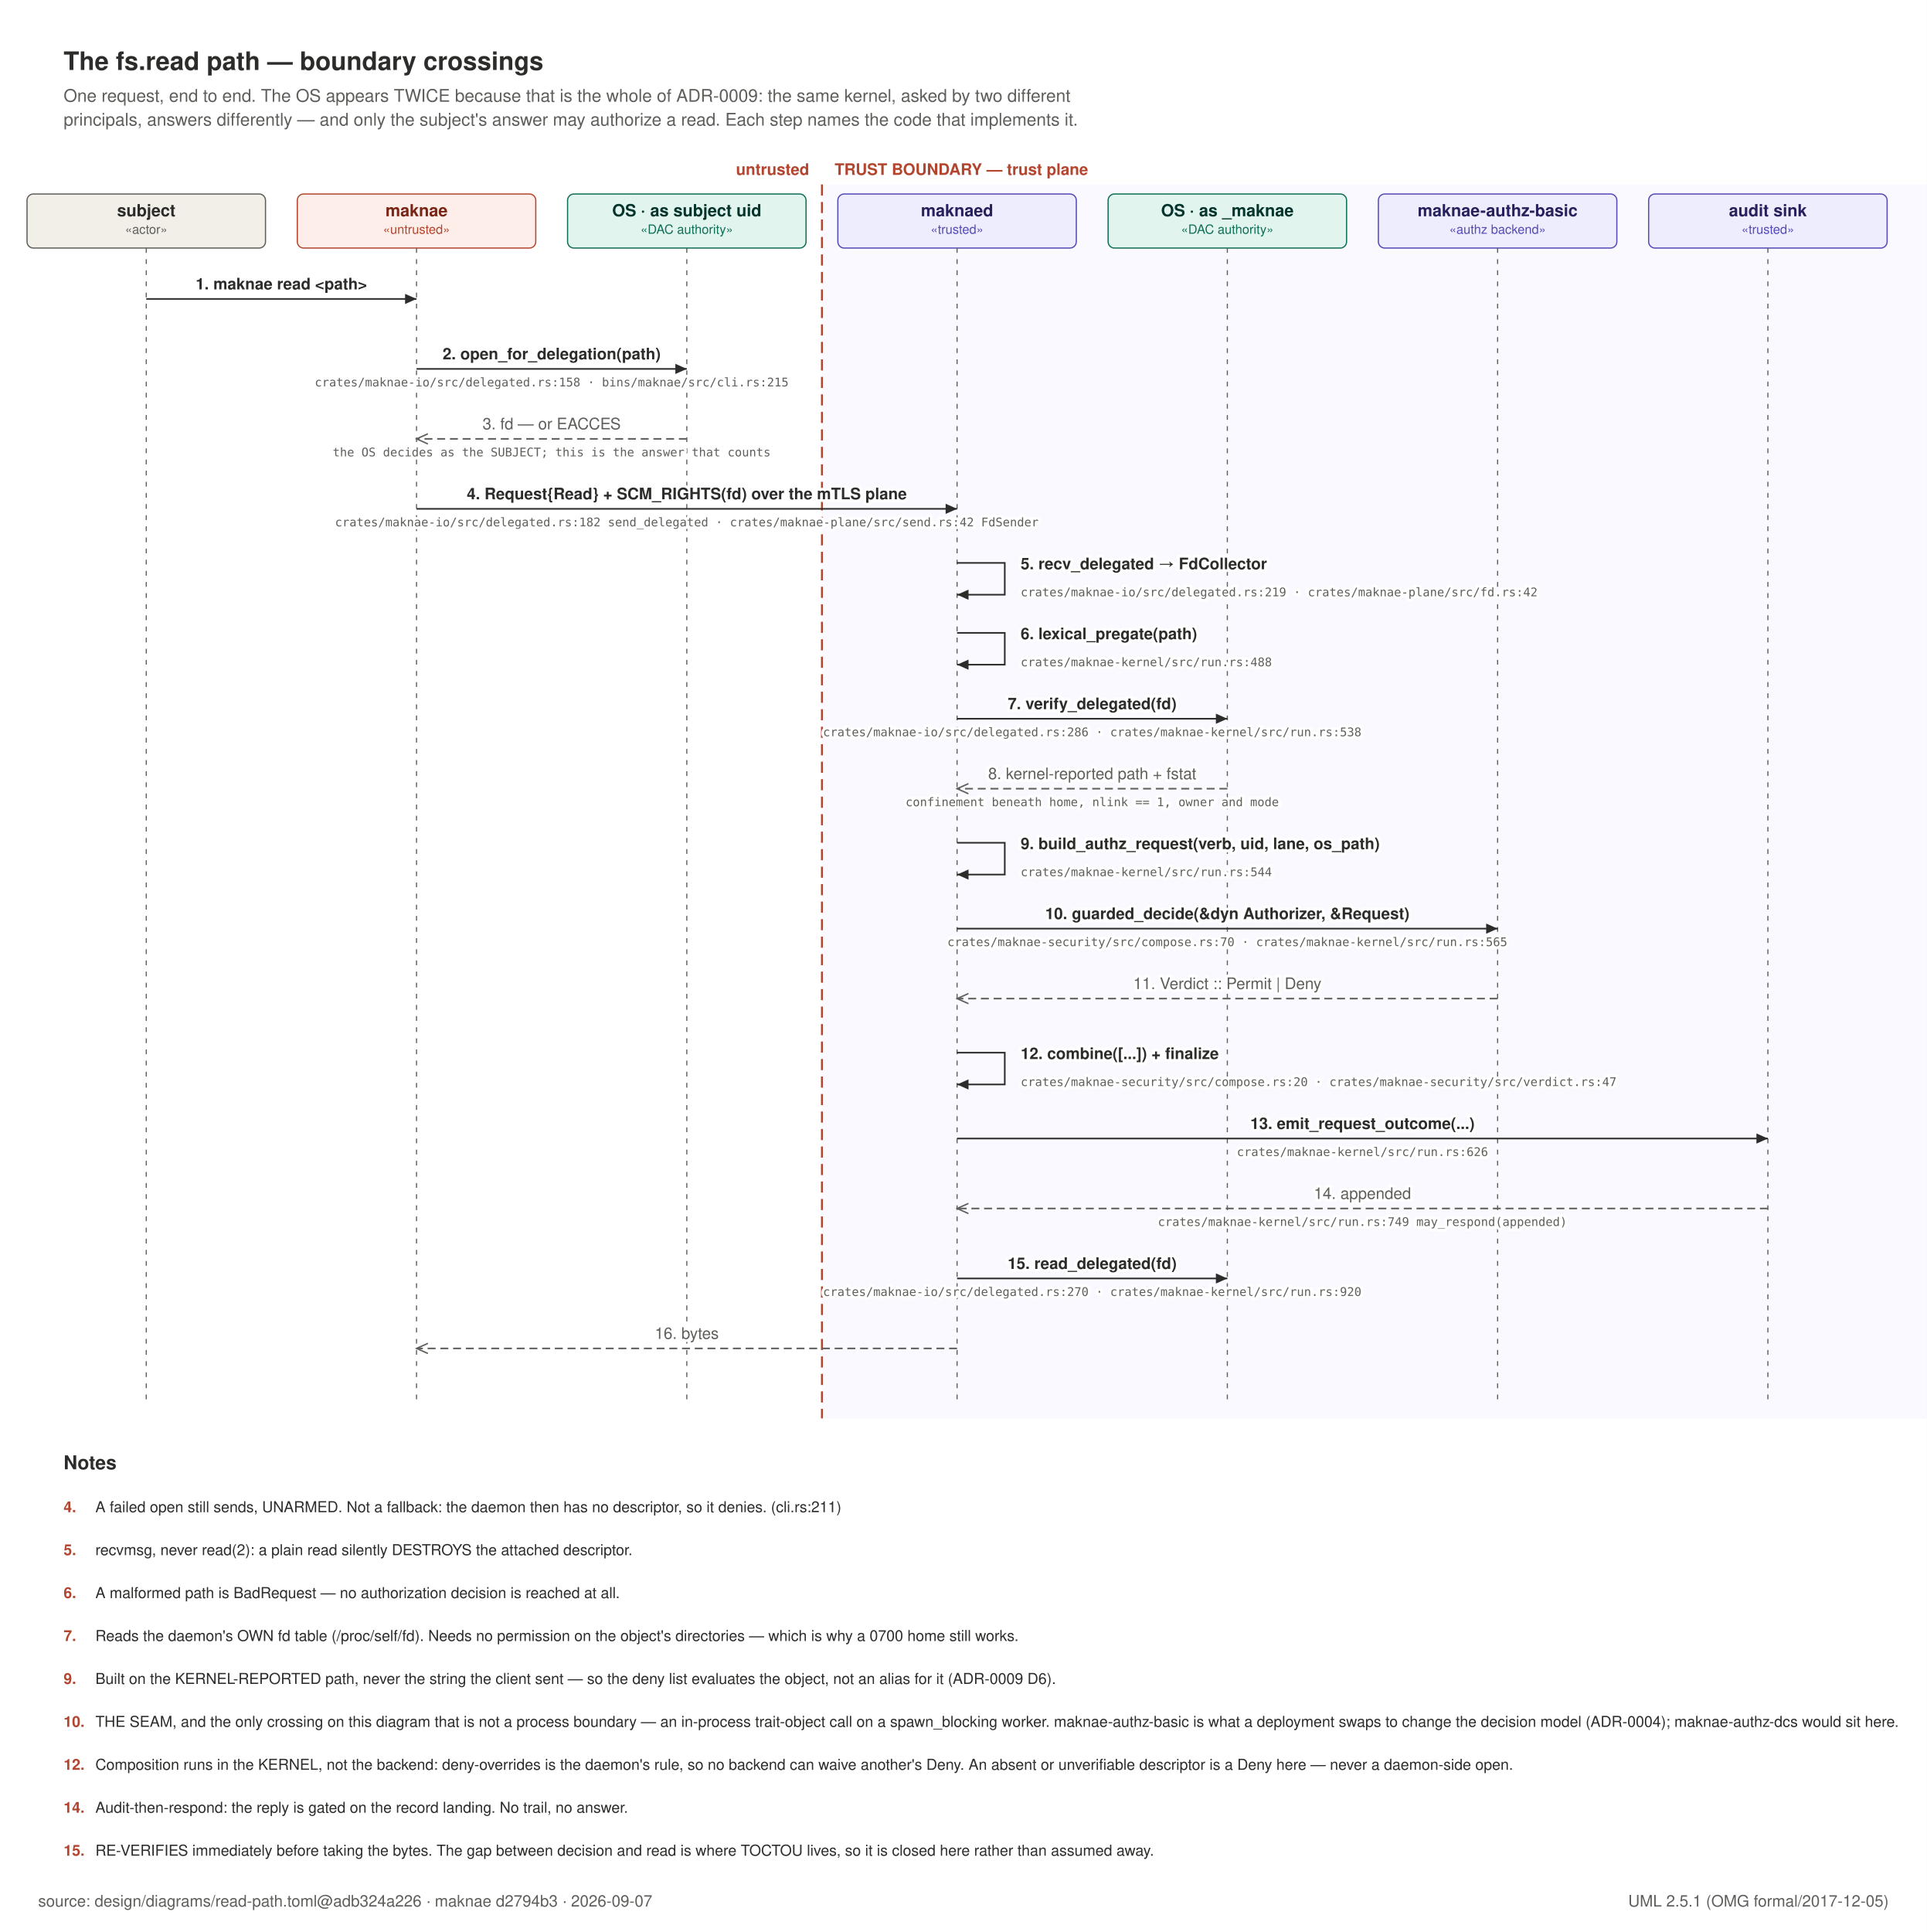
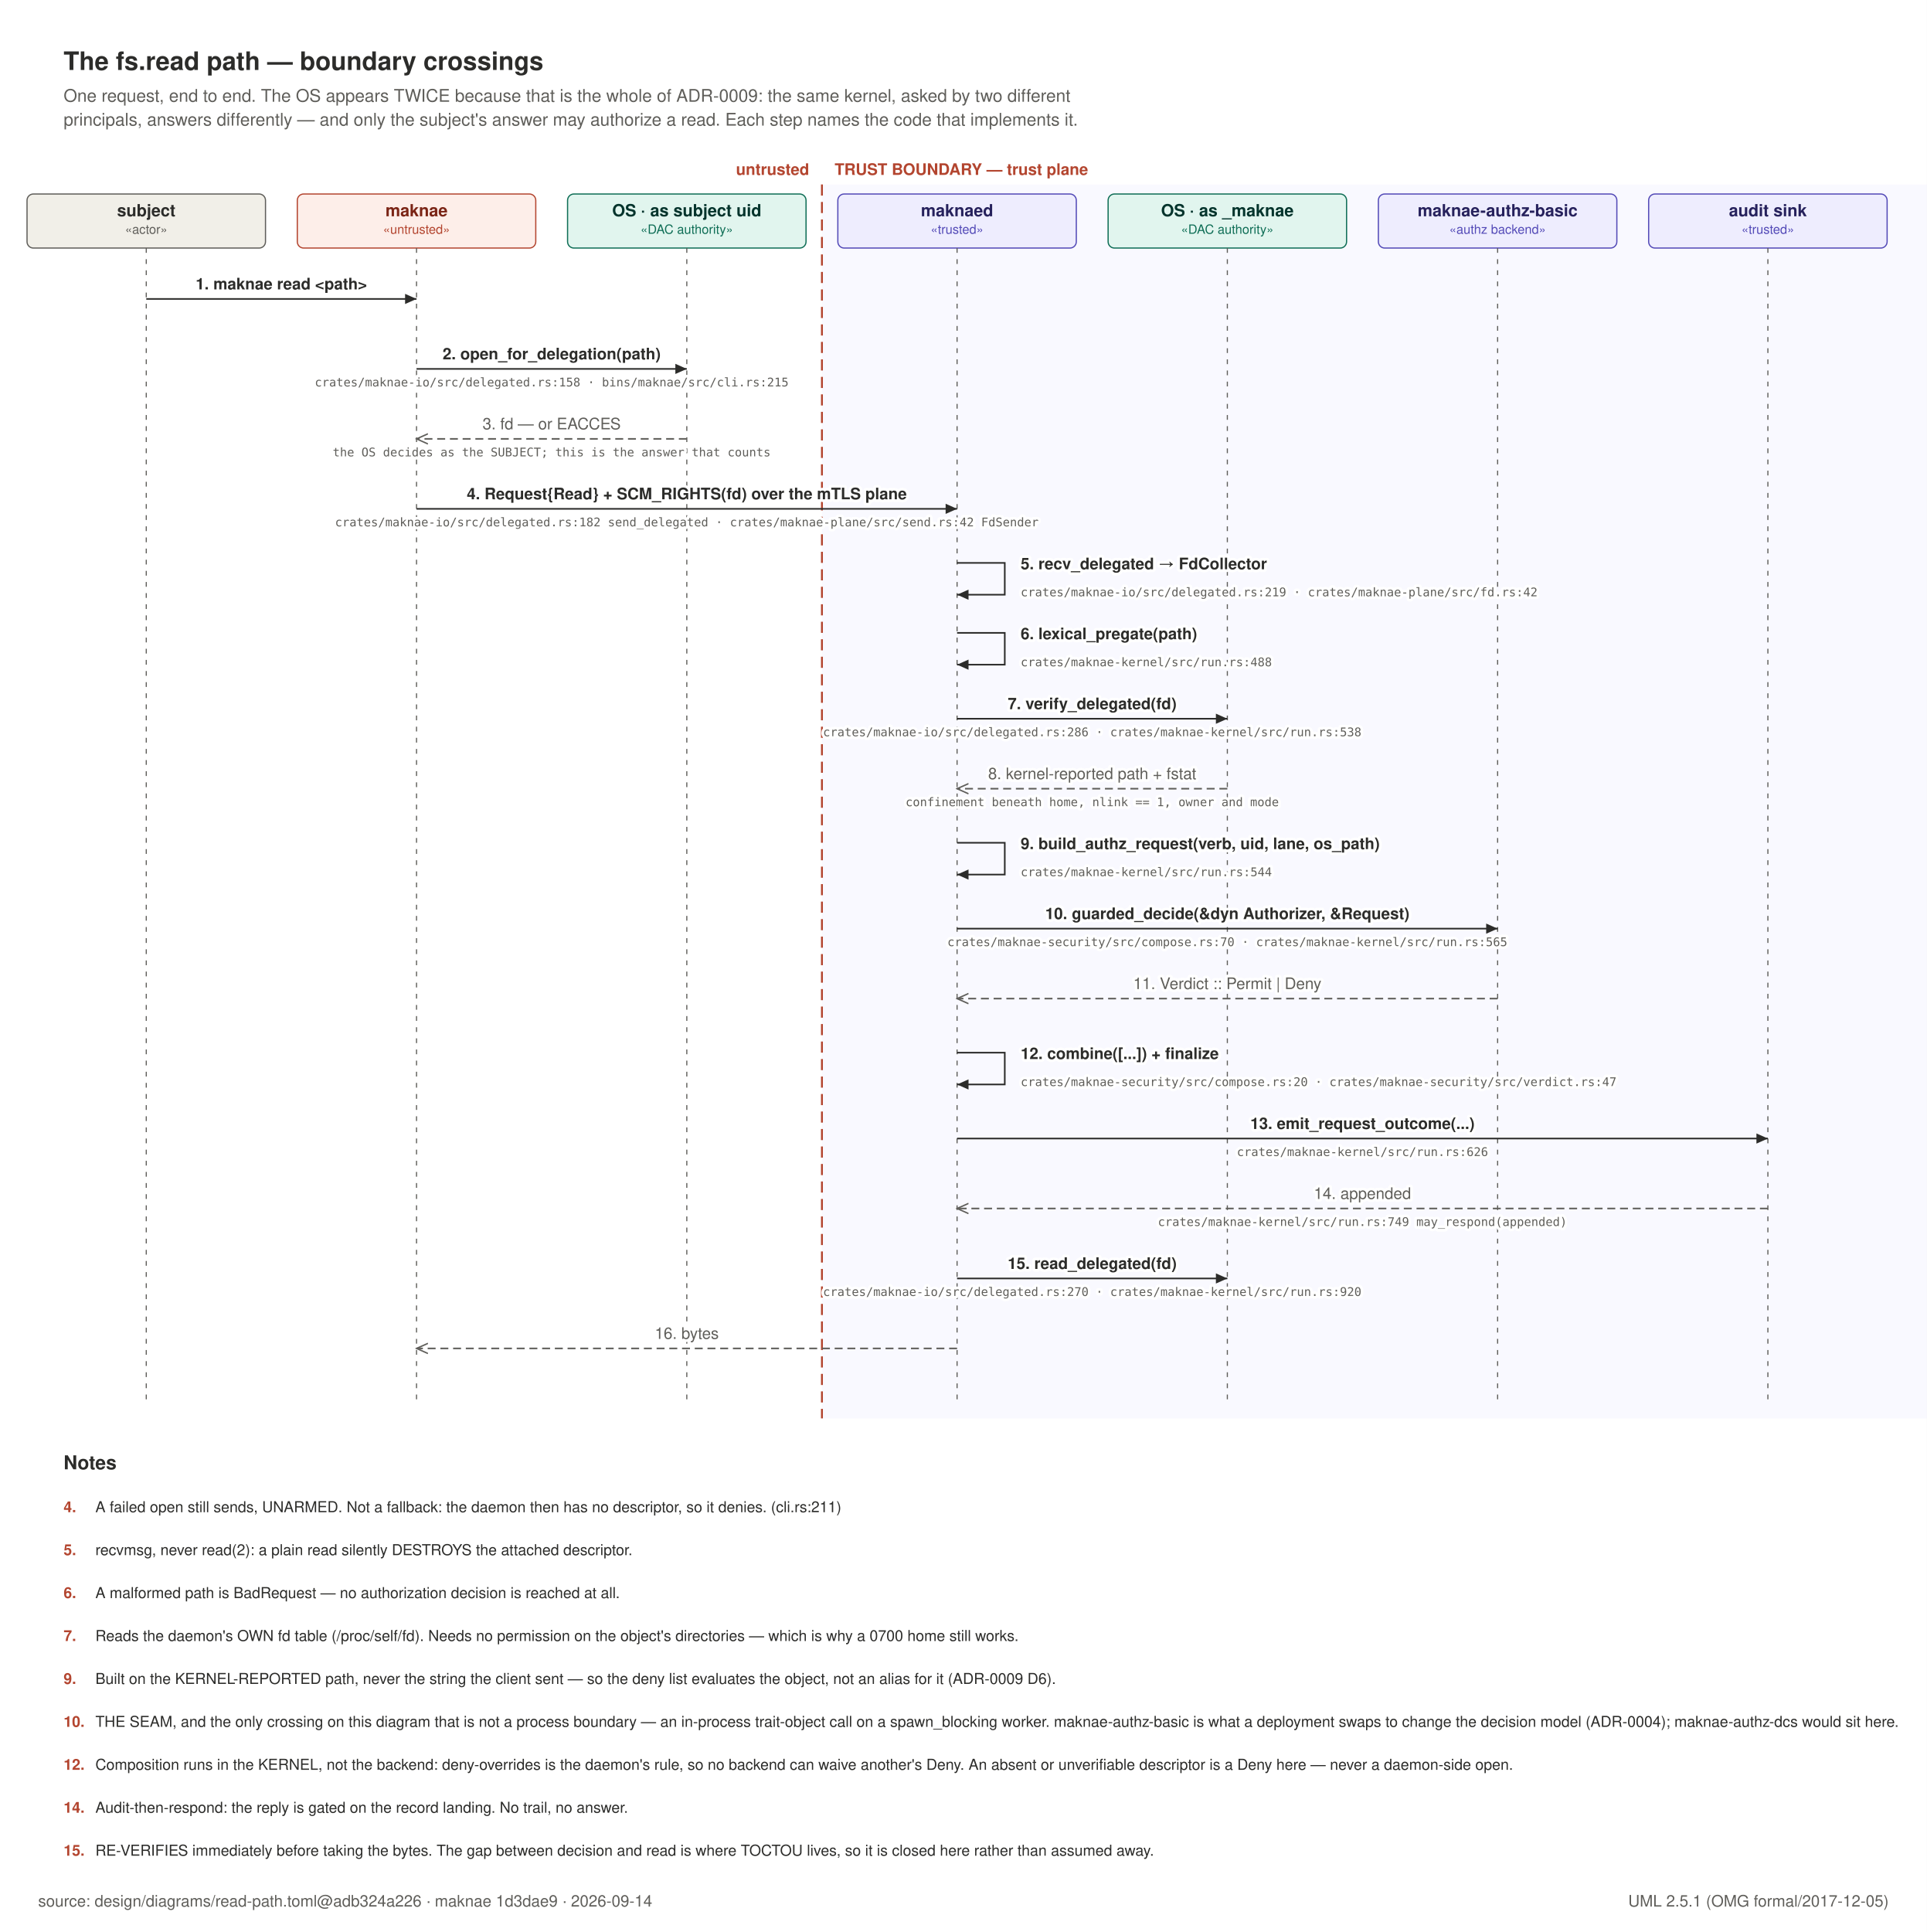
<svg xmlns="http://www.w3.org/2000/svg" width="1212" height="1215" viewBox="0 0 1212 1215" role="img">
  <rect x="0" y="0" width="1212" height="1215" fill="#FFFFFF" />
  <text x="40" y="44" text-anchor="start" font-family="Helvetica, Arial, sans-serif" font-size="16" font-weight="600" fill="#2C2C2A">The fs.read path — boundary crossings</text>
  <text x="40" y="64" text-anchor="start" font-family="Helvetica, Arial, sans-serif" font-size="11" font-weight="400" fill="#5F5E5A">One request, end to end. The OS appears TWICE because that is the whole of ADR-0009: the same kernel, asked by two different</text>
  <text x="40" y="79" text-anchor="start" font-family="Helvetica, Arial, sans-serif" font-size="11" font-weight="400" fill="#5F5E5A">principals, answers differently — and only the subject's answer may authorize a read. Each step names the code that implements it.</text>
  <defs>
    <marker id="call" viewBox="0 0 10 10" refX="9" refY="5" markerWidth="8" markerHeight="8" orient="auto-start-reverse">
      <path d="M 0 1 L 9 5 L 0 9 z" fill="#2C2C2A" />
    </marker>
    <marker id="rep" viewBox="0 0 10 10" refX="9" refY="5" markerWidth="8" markerHeight="8" orient="auto-start-reverse">
      <path d="M 0 1 L 9 5 L 0 9" fill="none" stroke="#5F5E5A" stroke-width="1.1" />
    </marker>
  </defs>
  <rect x="517.0" y="116" width="695.0" height="776" fill="#EEEDFE" opacity="0.35" />
  <line x1="517.0" y1="116" x2="517.0" y2="892" stroke="#B3452F" stroke-width="1.2" stroke-dasharray="7 4" />
  <text x="509.0" y="110" text-anchor="end" font-family="Helvetica, Arial, sans-serif" font-size="10" font-weight="600" fill="#B3452F">untrusted</text>
  <text x="525.0" y="110" text-anchor="start" font-family="Helvetica, Arial, sans-serif" font-size="10" font-weight="600" fill="#B3452F">TRUST BOUNDARY — trust plane</text>
  <rect x="17.0" y="122" width="150" height="34" rx="4" fill="#F1EFE8" stroke="#5F5E5A" stroke-width="0.75" />
  <text x="92" y="136" text-anchor="middle" font-family="Helvetica, Arial, sans-serif" font-size="10.5" font-weight="600" fill="#2C2C2A">subject</text>
  <text x="92" y="147" text-anchor="middle" font-family="Helvetica, Arial, sans-serif" font-size="8" font-weight="400" fill="#5F5E5A">«actor»</text>
  <line x1="92" y1="156" x2="92" y2="880" stroke="#5F5E5A" stroke-width="0.7" stroke-dasharray="3 4" />
  <rect x="187.0" y="122" width="150" height="34" rx="4" fill="#FDEEE9" stroke="#B3452F" stroke-width="0.75" />
  <text x="262" y="136" text-anchor="middle" font-family="Helvetica, Arial, sans-serif" font-size="10.5" font-weight="600" fill="#7A2415">maknae</text>
  <text x="262" y="147" text-anchor="middle" font-family="Helvetica, Arial, sans-serif" font-size="8" font-weight="400" fill="#B3452F">«untrusted»</text>
  <line x1="262" y1="156" x2="262" y2="880" stroke="#5F5E5A" stroke-width="0.7" stroke-dasharray="3 4" />
  <rect x="357.0" y="122" width="150" height="34" rx="4" fill="#E1F5EE" stroke="#0F6E56" stroke-width="0.75" />
  <text x="432" y="136" text-anchor="middle" font-family="Helvetica, Arial, sans-serif" font-size="10.5" font-weight="600" fill="#04342C">OS · as subject uid</text>
  <text x="432" y="147" text-anchor="middle" font-family="Helvetica, Arial, sans-serif" font-size="8" font-weight="400" fill="#0F6E56">«DAC authority»</text>
  <line x1="432" y1="156" x2="432" y2="880" stroke="#5F5E5A" stroke-width="0.7" stroke-dasharray="3 4" />
  <rect x="527.0" y="122" width="150" height="34" rx="4" fill="#EEEDFE" stroke="#534AB7" stroke-width="0.75" />
  <text x="602" y="136" text-anchor="middle" font-family="Helvetica, Arial, sans-serif" font-size="10.5" font-weight="600" fill="#26215C">maknaed</text>
  <text x="602" y="147" text-anchor="middle" font-family="Helvetica, Arial, sans-serif" font-size="8" font-weight="400" fill="#534AB7">«trusted»</text>
  <line x1="602" y1="156" x2="602" y2="880" stroke="#5F5E5A" stroke-width="0.7" stroke-dasharray="3 4" />
  <rect x="697.0" y="122" width="150" height="34" rx="4" fill="#E1F5EE" stroke="#0F6E56" stroke-width="0.75" />
  <text x="772" y="136" text-anchor="middle" font-family="Helvetica, Arial, sans-serif" font-size="10.5" font-weight="600" fill="#04342C">OS · as _maknae</text>
  <text x="772" y="147" text-anchor="middle" font-family="Helvetica, Arial, sans-serif" font-size="8" font-weight="400" fill="#0F6E56">«DAC authority»</text>
  <line x1="772" y1="156" x2="772" y2="880" stroke="#5F5E5A" stroke-width="0.7" stroke-dasharray="3 4" />
  <rect x="867.0" y="122" width="150" height="34" rx="4" fill="#EEEDFE" stroke="#534AB7" stroke-width="0.75" />
  <text x="942" y="136" text-anchor="middle" font-family="Helvetica, Arial, sans-serif" font-size="10.5" font-weight="600" fill="#26215C">maknae-authz-basic</text>
  <text x="942" y="147" text-anchor="middle" font-family="Helvetica, Arial, sans-serif" font-size="8" font-weight="400" fill="#534AB7">«authz backend»</text>
  <line x1="942" y1="156" x2="942" y2="880" stroke="#5F5E5A" stroke-width="0.7" stroke-dasharray="3 4" />
  <rect x="1037.0" y="122" width="150" height="34" rx="4" fill="#EEEDFE" stroke="#534AB7" stroke-width="0.75" />
  <text x="1112" y="136" text-anchor="middle" font-family="Helvetica, Arial, sans-serif" font-size="10.5" font-weight="600" fill="#26215C">audit sink</text>
  <text x="1112" y="147" text-anchor="middle" font-family="Helvetica, Arial, sans-serif" font-size="8" font-weight="400" fill="#534AB7">«trusted»</text>
  <line x1="1112" y1="156" x2="1112" y2="880" stroke="#5F5E5A" stroke-width="0.7" stroke-dasharray="3 4" />
  <line x1="92" y1="188" x2="262" y2="188" stroke="#2C2C2A" stroke-width="1" marker-end="url(#call)" />
  <text x="177.0" y="182" text-anchor="middle" font-family="Helvetica, Arial, sans-serif" font-size="10" font-weight="600" fill="#2C2C2A" stroke="#FFFFFF" stroke-width="3.5" paint-order="stroke" stroke-linejoin="round">1. maknae read &lt;path&gt;</text>
  <line x1="262" y1="232" x2="432" y2="232" stroke="#2C2C2A" stroke-width="1" marker-end="url(#call)" />
  <text x="347.0" y="226" text-anchor="middle" font-family="Helvetica, Arial, sans-serif" font-size="10" font-weight="600" fill="#2C2C2A" stroke="#FFFFFF" stroke-width="3.5" paint-order="stroke" stroke-linejoin="round">2. open_for_delegation(path)</text>
  <text x="347.0" y="243" text-anchor="middle" font-family="ui-monospace, SFMono-Regular, Menlo, monospace" font-size="7.5" font-weight="400" fill="#5F5E5A" stroke="#FFFFFF" stroke-width="3.5" paint-order="stroke" stroke-linejoin="round">crates/maknae-io/src/delegated.rs:158 · bins/maknae/src/cli.rs:215</text>
  <line x1="432" y1="276" x2="262" y2="276" stroke="#5F5E5A" stroke-width="1" stroke-dasharray="5 3" marker-end="url(#rep)" />
  <text x="347.0" y="270" text-anchor="middle" font-family="Helvetica, Arial, sans-serif" font-size="10" font-weight="400" fill="#5F5E5A" stroke="#FFFFFF" stroke-width="3.5" paint-order="stroke" stroke-linejoin="round">3. fd — or EACCES</text>
  <text x="347.0" y="287" text-anchor="middle" font-family="ui-monospace, SFMono-Regular, Menlo, monospace" font-size="7.5" font-weight="400" fill="#5F5E5A" stroke="#FFFFFF" stroke-width="3.5" paint-order="stroke" stroke-linejoin="round">the OS decides as the SUBJECT; this is the answer that counts</text>
  <line x1="262" y1="320" x2="602" y2="320" stroke="#2C2C2A" stroke-width="1" marker-end="url(#call)" />
  <text x="432.0" y="314" text-anchor="middle" font-family="Helvetica, Arial, sans-serif" font-size="10" font-weight="600" fill="#2C2C2A" stroke="#FFFFFF" stroke-width="3.5" paint-order="stroke" stroke-linejoin="round">4. Request{Read} + SCM_RIGHTS(fd) over the mTLS plane</text>
  <text x="432.0" y="331" text-anchor="middle" font-family="ui-monospace, SFMono-Regular, Menlo, monospace" font-size="7.5" font-weight="400" fill="#5F5E5A" stroke="#FFFFFF" stroke-width="3.5" paint-order="stroke" stroke-linejoin="round">crates/maknae-io/src/delegated.rs:182 send_delegated · crates/maknae-plane/src/send.rs:42 FdSender</text>
  <path d="M 602 354 h 30 v 20 h -30" fill="none" stroke="#2C2C2A" stroke-width="1" marker-end="url(#call)" />
  <text x="642" y="358" text-anchor="start" font-family="Helvetica, Arial, sans-serif" font-size="10" font-weight="600" fill="#2C2C2A" stroke="#FFFFFF" stroke-width="3.5" paint-order="stroke" stroke-linejoin="round">5. recv_delegated → FdCollector</text>
  <text x="642" y="375" text-anchor="start" font-family="ui-monospace, SFMono-Regular, Menlo, monospace" font-size="7.5" font-weight="400" fill="#5F5E5A" stroke="#FFFFFF" stroke-width="3.5" paint-order="stroke" stroke-linejoin="round">crates/maknae-io/src/delegated.rs:219 · crates/maknae-plane/src/fd.rs:42</text>
  <path d="M 602 398 h 30 v 20 h -30" fill="none" stroke="#2C2C2A" stroke-width="1" marker-end="url(#call)" />
  <text x="642" y="402" text-anchor="start" font-family="Helvetica, Arial, sans-serif" font-size="10" font-weight="600" fill="#2C2C2A" stroke="#FFFFFF" stroke-width="3.5" paint-order="stroke" stroke-linejoin="round">6. lexical_pregate(path)</text>
  <text x="642" y="419" text-anchor="start" font-family="ui-monospace, SFMono-Regular, Menlo, monospace" font-size="7.5" font-weight="400" fill="#5F5E5A" stroke="#FFFFFF" stroke-width="3.5" paint-order="stroke" stroke-linejoin="round">crates/maknae-kernel/src/run.rs:488</text>
  <line x1="602" y1="452" x2="772" y2="452" stroke="#2C2C2A" stroke-width="1" marker-end="url(#call)" />
  <text x="687.0" y="446" text-anchor="middle" font-family="Helvetica, Arial, sans-serif" font-size="10" font-weight="600" fill="#2C2C2A" stroke="#FFFFFF" stroke-width="3.5" paint-order="stroke" stroke-linejoin="round">7. verify_delegated(fd)</text>
  <text x="687.0" y="463" text-anchor="middle" font-family="ui-monospace, SFMono-Regular, Menlo, monospace" font-size="7.5" font-weight="400" fill="#5F5E5A" stroke="#FFFFFF" stroke-width="3.5" paint-order="stroke" stroke-linejoin="round">crates/maknae-io/src/delegated.rs:286 · crates/maknae-kernel/src/run.rs:538</text>
  <line x1="772" y1="496" x2="602" y2="496" stroke="#5F5E5A" stroke-width="1" stroke-dasharray="5 3" marker-end="url(#rep)" />
  <text x="687.0" y="490" text-anchor="middle" font-family="Helvetica, Arial, sans-serif" font-size="10" font-weight="400" fill="#5F5E5A" stroke="#FFFFFF" stroke-width="3.5" paint-order="stroke" stroke-linejoin="round">8. kernel-reported path + fstat</text>
  <text x="687.0" y="507" text-anchor="middle" font-family="ui-monospace, SFMono-Regular, Menlo, monospace" font-size="7.5" font-weight="400" fill="#5F5E5A" stroke="#FFFFFF" stroke-width="3.5" paint-order="stroke" stroke-linejoin="round">confinement beneath home, nlink == 1, owner and mode</text>
  <path d="M 602 530 h 30 v 20 h -30" fill="none" stroke="#2C2C2A" stroke-width="1" marker-end="url(#call)" />
  <text x="642" y="534" text-anchor="start" font-family="Helvetica, Arial, sans-serif" font-size="10" font-weight="600" fill="#2C2C2A" stroke="#FFFFFF" stroke-width="3.5" paint-order="stroke" stroke-linejoin="round">9. build_authz_request(verb, uid, lane, os_path)</text>
  <text x="642" y="551" text-anchor="start" font-family="ui-monospace, SFMono-Regular, Menlo, monospace" font-size="7.5" font-weight="400" fill="#5F5E5A" stroke="#FFFFFF" stroke-width="3.5" paint-order="stroke" stroke-linejoin="round">crates/maknae-kernel/src/run.rs:544</text>
  <line x1="602" y1="584" x2="942" y2="584" stroke="#2C2C2A" stroke-width="1" marker-end="url(#call)" />
  <text x="772.0" y="578" text-anchor="middle" font-family="Helvetica, Arial, sans-serif" font-size="10" font-weight="600" fill="#2C2C2A" stroke="#FFFFFF" stroke-width="3.5" paint-order="stroke" stroke-linejoin="round">10. guarded_decide(&amp;dyn Authorizer, &amp;Request)</text>
  <text x="772.0" y="595" text-anchor="middle" font-family="ui-monospace, SFMono-Regular, Menlo, monospace" font-size="7.5" font-weight="400" fill="#5F5E5A" stroke="#FFFFFF" stroke-width="3.5" paint-order="stroke" stroke-linejoin="round">crates/maknae-security/src/compose.rs:70 · crates/maknae-kernel/src/run.rs:565</text>
  <line x1="942" y1="628" x2="602" y2="628" stroke="#5F5E5A" stroke-width="1" stroke-dasharray="5 3" marker-end="url(#rep)" />
  <text x="772.0" y="622" text-anchor="middle" font-family="Helvetica, Arial, sans-serif" font-size="10" font-weight="400" fill="#5F5E5A" stroke="#FFFFFF" stroke-width="3.5" paint-order="stroke" stroke-linejoin="round">11. Verdict :: Permit | Deny</text>
  <path d="M 602 662 h 30 v 20 h -30" fill="none" stroke="#2C2C2A" stroke-width="1" marker-end="url(#call)" />
  <text x="642" y="666" text-anchor="start" font-family="Helvetica, Arial, sans-serif" font-size="10" font-weight="600" fill="#2C2C2A" stroke="#FFFFFF" stroke-width="3.5" paint-order="stroke" stroke-linejoin="round">12. combine([...]) + finalize</text>
  <text x="642" y="683" text-anchor="start" font-family="ui-monospace, SFMono-Regular, Menlo, monospace" font-size="7.5" font-weight="400" fill="#5F5E5A" stroke="#FFFFFF" stroke-width="3.5" paint-order="stroke" stroke-linejoin="round">crates/maknae-security/src/compose.rs:20 · crates/maknae-security/src/verdict.rs:47</text>
  <line x1="602" y1="716" x2="1112" y2="716" stroke="#2C2C2A" stroke-width="1" marker-end="url(#call)" />
  <text x="857.0" y="710" text-anchor="middle" font-family="Helvetica, Arial, sans-serif" font-size="10" font-weight="600" fill="#2C2C2A" stroke="#FFFFFF" stroke-width="3.5" paint-order="stroke" stroke-linejoin="round">13. emit_request_outcome(...)</text>
  <text x="857.0" y="727" text-anchor="middle" font-family="ui-monospace, SFMono-Regular, Menlo, monospace" font-size="7.5" font-weight="400" fill="#5F5E5A" stroke="#FFFFFF" stroke-width="3.5" paint-order="stroke" stroke-linejoin="round">crates/maknae-kernel/src/run.rs:626</text>
  <line x1="1112" y1="760" x2="602" y2="760" stroke="#5F5E5A" stroke-width="1" stroke-dasharray="5 3" marker-end="url(#rep)" />
  <text x="857.0" y="754" text-anchor="middle" font-family="Helvetica, Arial, sans-serif" font-size="10" font-weight="400" fill="#5F5E5A" stroke="#FFFFFF" stroke-width="3.5" paint-order="stroke" stroke-linejoin="round">14. appended</text>
  <text x="857.0" y="771" text-anchor="middle" font-family="ui-monospace, SFMono-Regular, Menlo, monospace" font-size="7.5" font-weight="400" fill="#5F5E5A" stroke="#FFFFFF" stroke-width="3.5" paint-order="stroke" stroke-linejoin="round">crates/maknae-kernel/src/run.rs:749 may_respond(appended)</text>
  <line x1="602" y1="804" x2="772" y2="804" stroke="#2C2C2A" stroke-width="1" marker-end="url(#call)" />
  <text x="687.0" y="798" text-anchor="middle" font-family="Helvetica, Arial, sans-serif" font-size="10" font-weight="600" fill="#2C2C2A" stroke="#FFFFFF" stroke-width="3.5" paint-order="stroke" stroke-linejoin="round">15. read_delegated(fd)</text>
  <text x="687.0" y="815" text-anchor="middle" font-family="ui-monospace, SFMono-Regular, Menlo, monospace" font-size="7.5" font-weight="400" fill="#5F5E5A" stroke="#FFFFFF" stroke-width="3.5" paint-order="stroke" stroke-linejoin="round">crates/maknae-io/src/delegated.rs:270 · crates/maknae-kernel/src/run.rs:920</text>
  <line x1="602" y1="848" x2="262" y2="848" stroke="#5F5E5A" stroke-width="1" stroke-dasharray="5 3" marker-end="url(#rep)" />
  <text x="432.0" y="842" text-anchor="middle" font-family="Helvetica, Arial, sans-serif" font-size="10" font-weight="400" fill="#5F5E5A" stroke="#FFFFFF" stroke-width="3.5" paint-order="stroke" stroke-linejoin="round">16. bytes</text>
  <text x="40" y="924" text-anchor="start" font-family="Helvetica, Arial, sans-serif" font-size="12" font-weight="600" fill="#2C2C2A">Notes</text>
  <text x="40" y="951" text-anchor="start" font-family="Helvetica, Arial, sans-serif" font-size="9.5" font-weight="600" fill="#B3452F">4.</text>
  <text x="60" y="951" text-anchor="start" font-family="Helvetica, Arial, sans-serif" font-size="9.5" font-weight="400" fill="#2C2C2A">A failed open still sends, UNARMED. Not a fallback: the daemon then has no descriptor, so it denies. (cli.rs:211)</text>
  <text x="40" y="978" text-anchor="start" font-family="Helvetica, Arial, sans-serif" font-size="9.5" font-weight="600" fill="#B3452F">5.</text>
  <text x="60" y="978" text-anchor="start" font-family="Helvetica, Arial, sans-serif" font-size="9.5" font-weight="400" fill="#2C2C2A">recvmsg, never read(2): a plain read silently DESTROYS the attached descriptor.</text>
  <text x="40" y="1005" text-anchor="start" font-family="Helvetica, Arial, sans-serif" font-size="9.5" font-weight="600" fill="#B3452F">6.</text>
  <text x="60" y="1005" text-anchor="start" font-family="Helvetica, Arial, sans-serif" font-size="9.5" font-weight="400" fill="#2C2C2A">A malformed path is BadRequest — no authorization decision is reached at all.</text>
  <text x="40" y="1032" text-anchor="start" font-family="Helvetica, Arial, sans-serif" font-size="9.5" font-weight="600" fill="#B3452F">7.</text>
  <text x="60" y="1032" text-anchor="start" font-family="Helvetica, Arial, sans-serif" font-size="9.5" font-weight="400" fill="#2C2C2A">Reads the daemon's OWN fd table (/proc/self/fd). Needs no permission on the object's directories — which is why a 0700 home still works.</text>
  <text x="40" y="1059" text-anchor="start" font-family="Helvetica, Arial, sans-serif" font-size="9.5" font-weight="600" fill="#B3452F">9.</text>
  <text x="60" y="1059" text-anchor="start" font-family="Helvetica, Arial, sans-serif" font-size="9.5" font-weight="400" fill="#2C2C2A">Built on the KERNEL-REPORTED path, never the string the client sent — so the deny list evaluates the object, not an alias for it (ADR-0009 D6).</text>
  <text x="40" y="1086" text-anchor="start" font-family="Helvetica, Arial, sans-serif" font-size="9.5" font-weight="600" fill="#B3452F">10.</text>
  <text x="60" y="1086" text-anchor="start" font-family="Helvetica, Arial, sans-serif" font-size="9.5" font-weight="400" fill="#2C2C2A">THE SEAM, and the only crossing on this diagram that is not a process boundary — an in-process trait-object call on a spawn_blocking worker. maknae-authz-basic is what a deployment swaps to change the decision model (ADR-0004); maknae-authz-dcs would sit here.</text>
  <text x="40" y="1113" text-anchor="start" font-family="Helvetica, Arial, sans-serif" font-size="9.5" font-weight="600" fill="#B3452F">12.</text>
  <text x="60" y="1113" text-anchor="start" font-family="Helvetica, Arial, sans-serif" font-size="9.5" font-weight="400" fill="#2C2C2A">Composition runs in the KERNEL, not the backend: deny-overrides is the daemon's rule, so no backend can waive another's Deny. An absent or unverifiable descriptor is a Deny here — never a daemon-side open.</text>
  <text x="40" y="1140" text-anchor="start" font-family="Helvetica, Arial, sans-serif" font-size="9.5" font-weight="600" fill="#B3452F">14.</text>
  <text x="60" y="1140" text-anchor="start" font-family="Helvetica, Arial, sans-serif" font-size="9.5" font-weight="400" fill="#2C2C2A">Audit-then-respond: the reply is gated on the record landing. No trail, no answer.</text>
  <text x="40" y="1167" text-anchor="start" font-family="Helvetica, Arial, sans-serif" font-size="9.5" font-weight="600" fill="#B3452F">15.</text>
  <text x="60" y="1167" text-anchor="start" font-family="Helvetica, Arial, sans-serif" font-size="9.5" font-weight="400" fill="#2C2C2A">RE-VERIFIES immediately before taking the bytes. The gap between decision and read is where TOCTOU lives, so it is closed here rather than assumed away.</text>
-   <text x="24" y="1199" text-anchor="start" font-family="Helvetica, Arial, sans-serif" font-size="10" font-weight="400" fill="#5F5E5A">source: design/diagrams/read-path.toml@adb324a226 · maknae d2794b3 · 2026-09-07</text>
+   <text x="24" y="1199" text-anchor="start" font-family="Helvetica, Arial, sans-serif" font-size="10" font-weight="400" fill="#5F5E5A">source: design/diagrams/read-path.toml@adb324a226 · maknae 1d3dae9 · 2026-09-14</text>
  <text x="1188" y="1199" text-anchor="end" font-family="Helvetica, Arial, sans-serif" font-size="10" font-weight="400" fill="#5F5E5A">UML 2.5.1 (OMG formal/2017-12-05)</text>
</svg>
